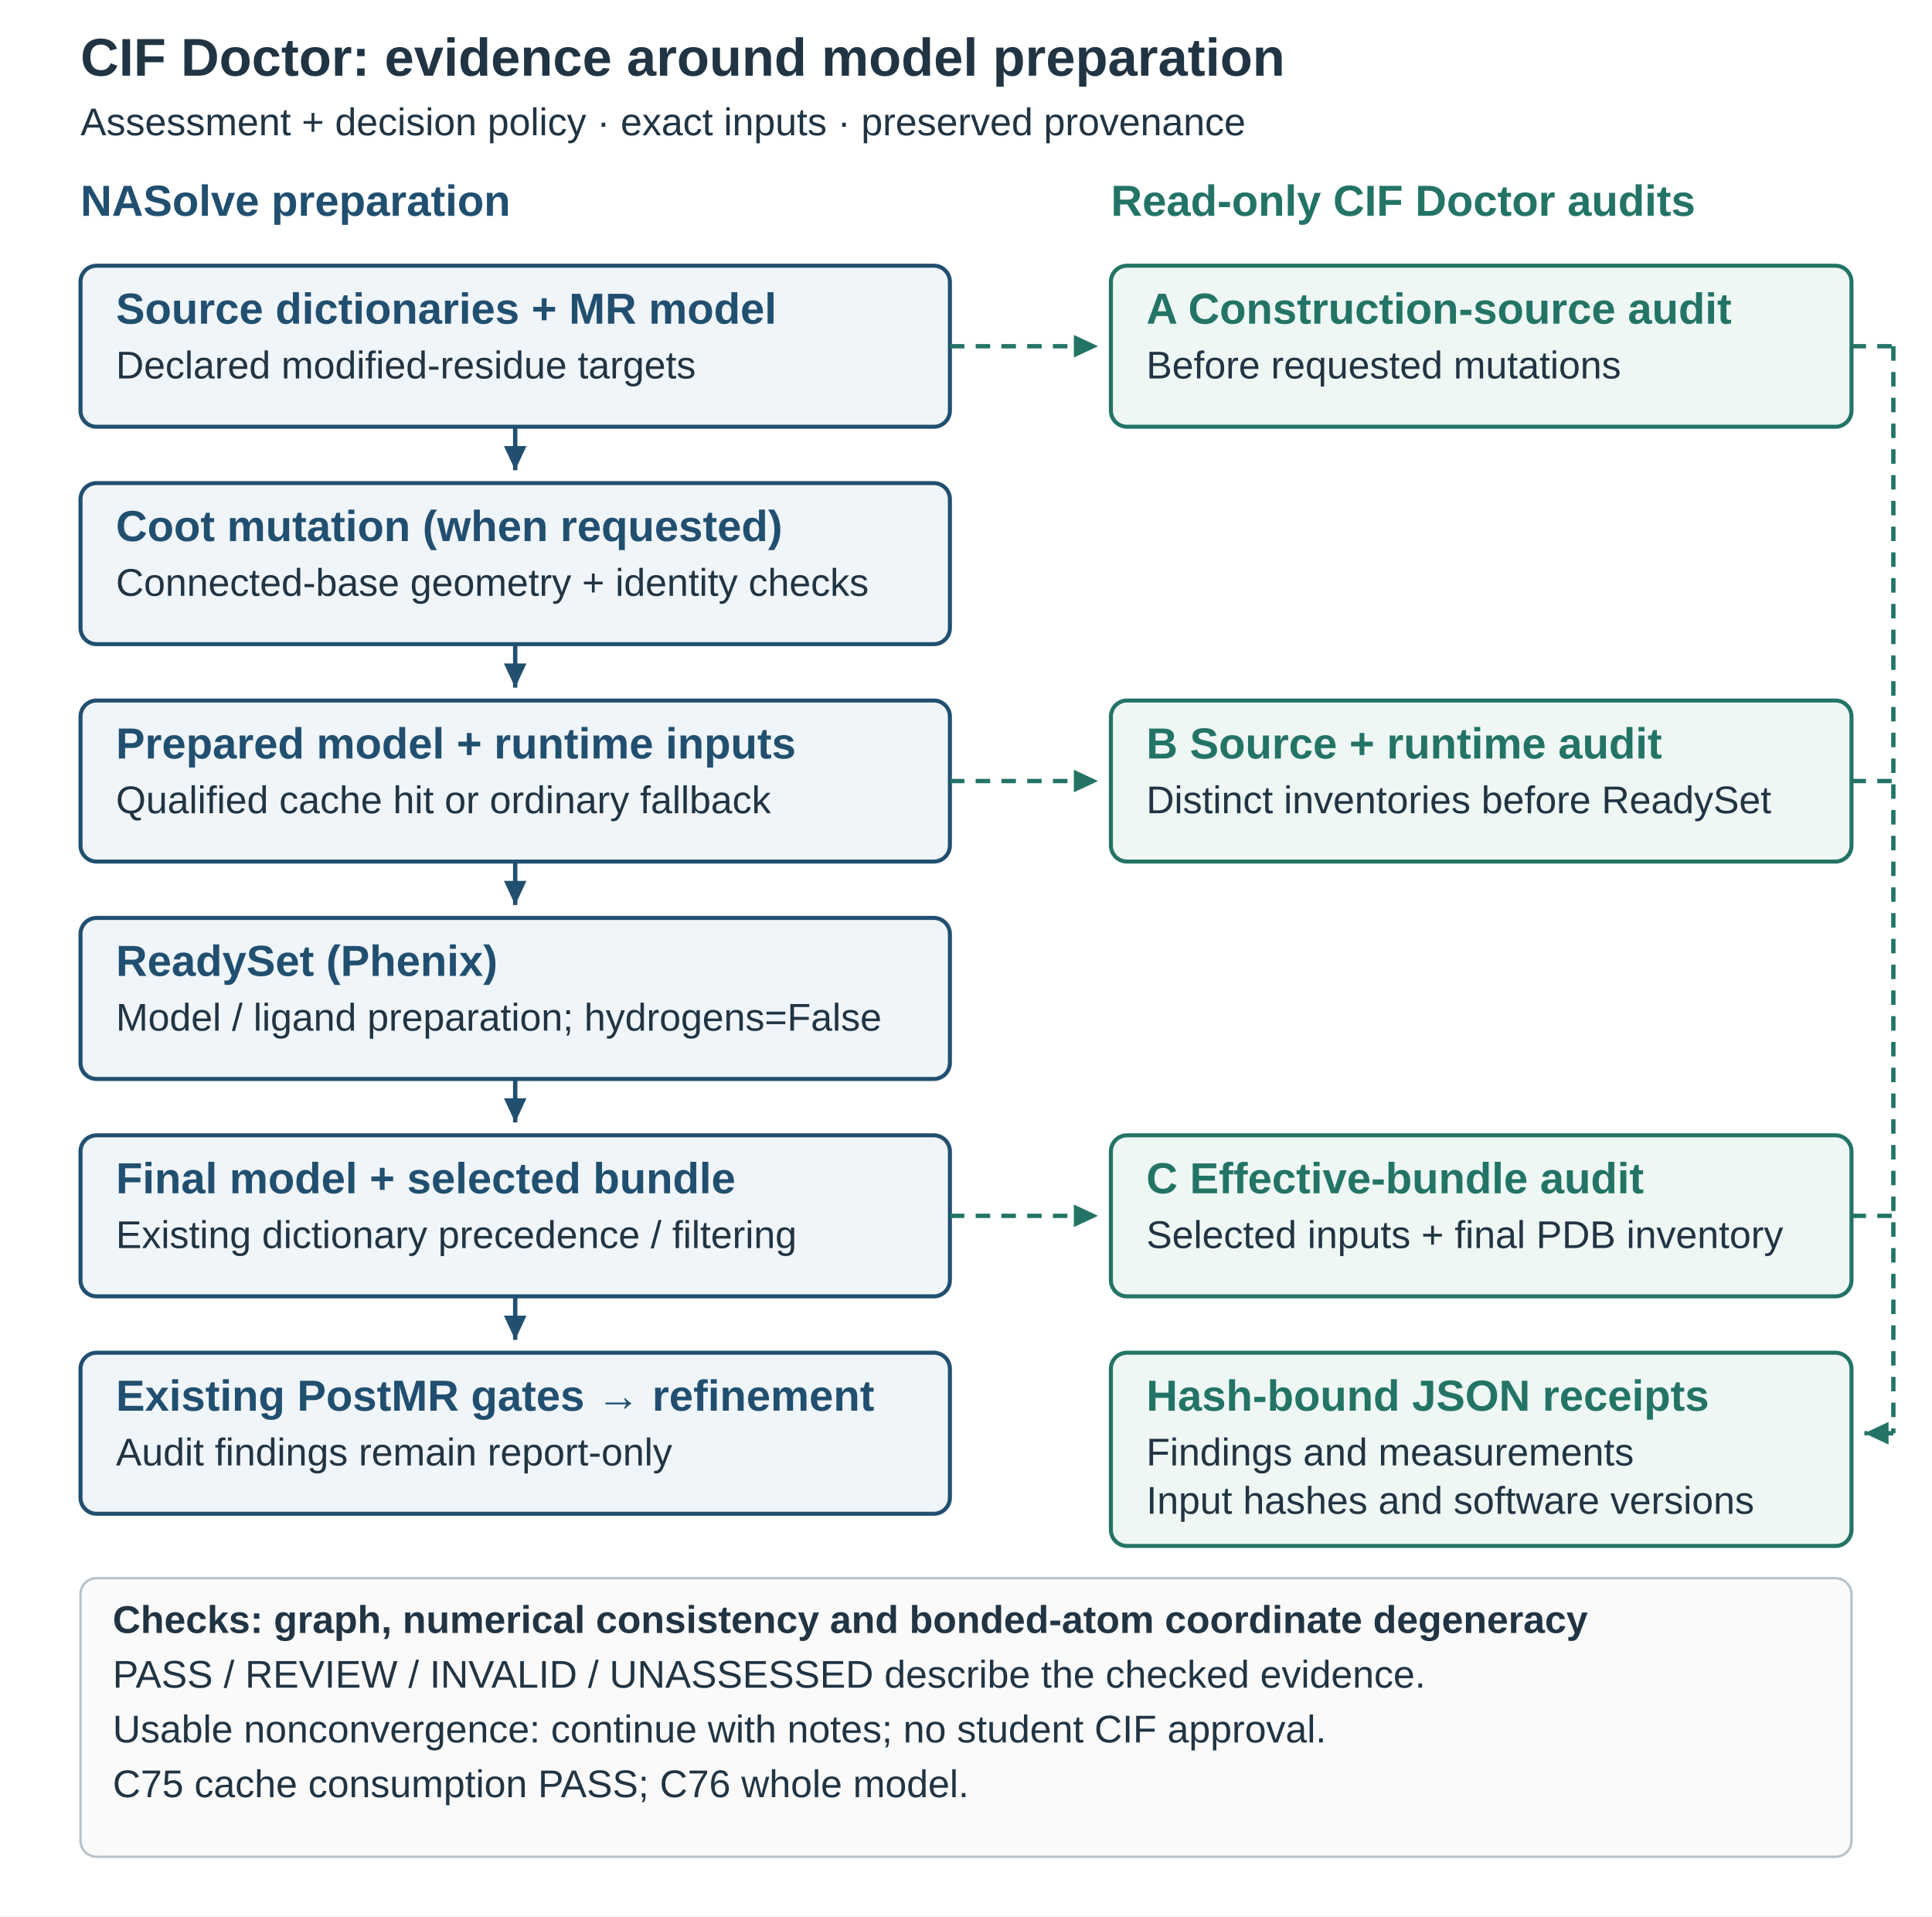
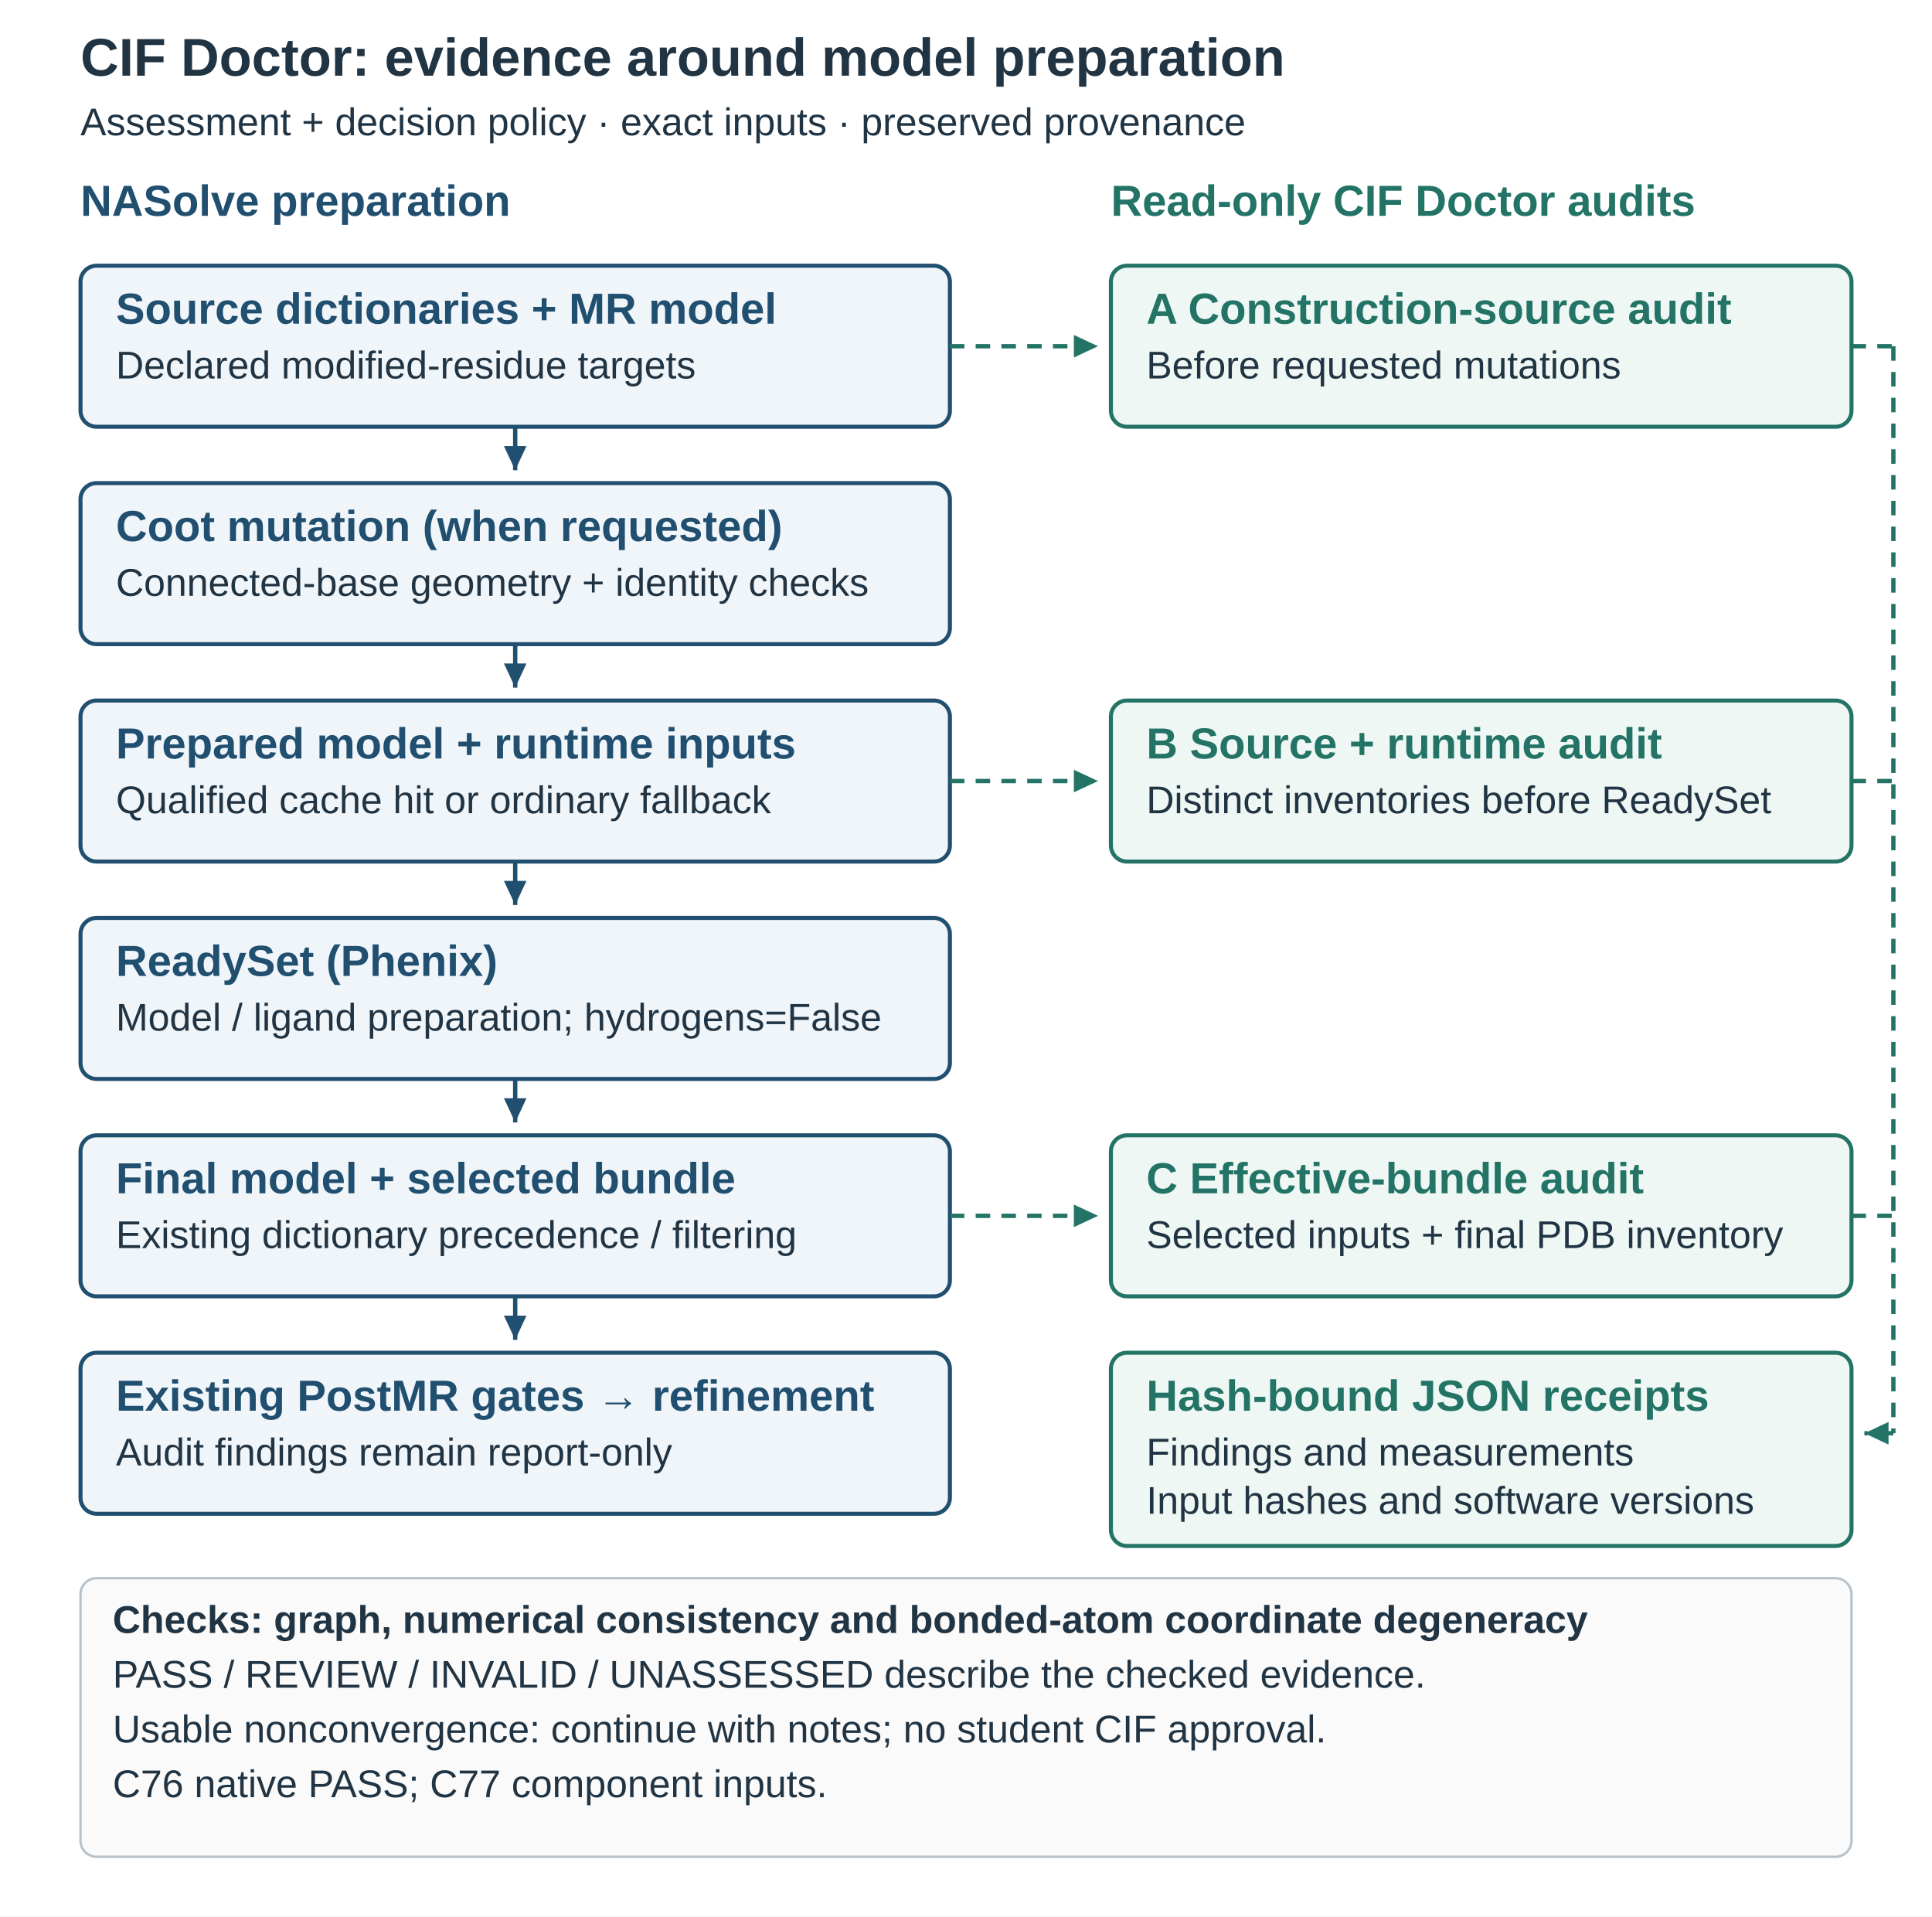
<svg xmlns="http://www.w3.org/2000/svg" width="180mm" height="178.5mm" viewBox="0 0 1200 1190" role="img" aria-labelledby="title description">
  <rect width="1200" height="1190" fill="white" />
  <text x="50" y="47" font-family="Arial, Helvetica, sans-serif" font-size="33" font-weight="bold" fill="#213443" text-anchor="start">CIF Doctor: evidence around model preparation</text>
  <text x="50" y="84" font-family="Arial, Helvetica, sans-serif" font-size="24" font-weight="normal" fill="#213443" text-anchor="start">Assessment + decision policy · exact inputs · preserved provenance</text>
  <text x="50" y="134" font-family="Arial, Helvetica, sans-serif" font-size="27" font-weight="bold" fill="#214f70" text-anchor="start">NASolve preparation</text>
  <text x="690" y="134" font-family="Arial, Helvetica, sans-serif" font-size="27" font-weight="bold" fill="#237466" text-anchor="start">Read-only CIF Doctor audits</text>
  <g id="source-inputs">
    <rect x="50" y="165" width="540" height="100" rx="10" fill="#f0f5f9" stroke="#214f70" stroke-width="2.5" />
    <text x="72" y="201" font-family="Arial, Helvetica, sans-serif" font-size="27" font-weight="bold" fill="#214f70" text-anchor="start">Source dictionaries + MR model</text>
    <text x="72" y="235" font-family="Arial, Helvetica, sans-serif" font-size="24" font-weight="normal" fill="#213443" text-anchor="start">Declared modified-residue targets</text>
  </g>
  <g id="coot-mutation">
    <rect x="50" y="300" width="540" height="100" rx="10" fill="#f0f5f9" stroke="#214f70" stroke-width="2.5" />
    <text x="72" y="336" font-family="Arial, Helvetica, sans-serif" font-size="27" font-weight="bold" fill="#214f70" text-anchor="start">Coot mutation (when requested)</text>
    <text x="72" y="370" font-family="Arial, Helvetica, sans-serif" font-size="24" font-weight="normal" fill="#213443" text-anchor="start">Connected-base geometry + identity checks</text>
  </g>
  <g id="prepared-inputs">
    <rect x="50" y="435" width="540" height="100" rx="10" fill="#f0f5f9" stroke="#214f70" stroke-width="2.5" />
    <text x="72" y="471" font-family="Arial, Helvetica, sans-serif" font-size="27" font-weight="bold" fill="#214f70" text-anchor="start">Prepared model + runtime inputs</text>
    <text x="72" y="505" font-family="Arial, Helvetica, sans-serif" font-size="24" font-weight="normal" fill="#213443" text-anchor="start">Qualified cache hit or ordinary fallback</text>
  </g>
  <g id="readyset">
    <rect x="50" y="570" width="540" height="100" rx="10" fill="#f0f5f9" stroke="#214f70" stroke-width="2.5" />
    <text x="72" y="606" font-family="Arial, Helvetica, sans-serif" font-size="27" font-weight="bold" fill="#214f70" text-anchor="start">ReadySet (Phenix)</text>
    <text x="72" y="640" font-family="Arial, Helvetica, sans-serif" font-size="24" font-weight="normal" fill="#213443" text-anchor="start">Model / ligand preparation; hydrogens=False</text>
  </g>
  <g id="effective-inputs">
    <rect x="50" y="705" width="540" height="100" rx="10" fill="#f0f5f9" stroke="#214f70" stroke-width="2.5" />
    <text x="72" y="741" font-family="Arial, Helvetica, sans-serif" font-size="27" font-weight="bold" fill="#214f70" text-anchor="start">Final model + selected bundle</text>
    <text x="72" y="775" font-family="Arial, Helvetica, sans-serif" font-size="24" font-weight="normal" fill="#213443" text-anchor="start">Existing dictionary precedence / filtering</text>
  </g>
  <g id="postmr-gates">
    <rect x="50" y="840" width="540" height="100" rx="10" fill="#f0f5f9" stroke="#214f70" stroke-width="2.5" />
    <text x="72" y="876" font-family="Arial, Helvetica, sans-serif" font-size="27" font-weight="bold" fill="#214f70" text-anchor="start">Existing PostMR gates → refinement</text>
    <text x="72" y="910" font-family="Arial, Helvetica, sans-serif" font-size="24" font-weight="normal" fill="#213443" text-anchor="start">Audit findings remain report-only</text>
  </g>
  <g id="preparation-flow-0">
    <path d="M 320.0 265.0 L 320.0 292.0" fill="none" stroke="#214f70" stroke-width="2.7" />
    <polygon points="320.0,292.0 313.0,277.0 327.0,277.0" fill="#214f70" />
  </g>
  <g id="preparation-flow-1">
    <path d="M 320.0 400.0 L 320.0 427.0" fill="none" stroke="#214f70" stroke-width="2.7" />
    <polygon points="320.0,427.0 313.0,412.0 327.0,412.0" fill="#214f70" />
  </g>
  <g id="preparation-flow-2">
    <path d="M 320.0 535.0 L 320.0 562.0" fill="none" stroke="#214f70" stroke-width="2.7" />
    <polygon points="320.0,562.0 313.0,547.0 327.0,547.0" fill="#214f70" />
  </g>
  <g id="preparation-flow-3">
    <path d="M 320.0 670.0 L 320.0 697.0" fill="none" stroke="#214f70" stroke-width="2.7" />
    <polygon points="320.0,697.0 313.0,682.0 327.0,682.0" fill="#214f70" />
  </g>
  <g id="preparation-flow-4">
    <path d="M 320.0 805.0 L 320.0 832.0" fill="none" stroke="#214f70" stroke-width="2.7" />
    <polygon points="320.0,832.0 313.0,817.0 327.0,817.0" fill="#214f70" />
  </g>
  <g id="mutation-audit">
    <rect x="690" y="165" width="460" height="100" rx="10" fill="#eef7f3" stroke="#237466" stroke-width="2.5" />
    <text x="712" y="201" font-family="Arial, Helvetica, sans-serif" font-size="27" font-weight="bold" fill="#237466" text-anchor="start">A  Construction-source audit</text>
    <text x="712" y="235" font-family="Arial, Helvetica, sans-serif" font-size="24" font-weight="normal" fill="#213443" text-anchor="start">Before requested mutations</text>
  </g>
  <g id="audit-branch-mutation-audit">
    <path d="M 590.0 215.0 L 599.0 215.0" fill="none" stroke="#237466" stroke-width="2.7" />
    <path d="M 606.0 215.0 L 615.0 215.0" fill="none" stroke="#237466" stroke-width="2.7" />
    <path d="M 622.0 215.0 L 631.0 215.0" fill="none" stroke="#237466" stroke-width="2.7" />
    <path d="M 638.0 215.0 L 647.0 215.0" fill="none" stroke="#237466" stroke-width="2.7" />
    <path d="M 654.0 215.0 L 663.0 215.0" fill="none" stroke="#237466" stroke-width="2.7" />
    <path d="M 670.0 215.0 L 679.0 215.0" fill="none" stroke="#237466" stroke-width="2.7" />
    <polygon points="682.0,215.0 667.0,222.0 667.0,208.0" fill="#237466" />
  </g>
  <g id="source-runtime-audit">
    <rect x="690" y="435" width="460" height="100" rx="10" fill="#eef7f3" stroke="#237466" stroke-width="2.5" />
    <text x="712" y="471" font-family="Arial, Helvetica, sans-serif" font-size="27" font-weight="bold" fill="#237466" text-anchor="start">B  Source + runtime audit</text>
    <text x="712" y="505" font-family="Arial, Helvetica, sans-serif" font-size="24" font-weight="normal" fill="#213443" text-anchor="start">Distinct inventories before ReadySet</text>
  </g>
  <g id="audit-branch-source-runtime-audit">
    <path d="M 590.0 485.0 L 599.0 485.0" fill="none" stroke="#237466" stroke-width="2.7" />
    <path d="M 606.0 485.0 L 615.0 485.0" fill="none" stroke="#237466" stroke-width="2.7" />
    <path d="M 622.0 485.0 L 631.0 485.0" fill="none" stroke="#237466" stroke-width="2.7" />
    <path d="M 638.0 485.0 L 647.0 485.0" fill="none" stroke="#237466" stroke-width="2.7" />
    <path d="M 654.0 485.0 L 663.0 485.0" fill="none" stroke="#237466" stroke-width="2.7" />
    <path d="M 670.0 485.0 L 679.0 485.0" fill="none" stroke="#237466" stroke-width="2.7" />
    <polygon points="682.0,485.0 667.0,492.0 667.0,478.0" fill="#237466" />
  </g>
  <g id="effective-audit">
    <rect x="690" y="705" width="460" height="100" rx="10" fill="#eef7f3" stroke="#237466" stroke-width="2.5" />
    <text x="712" y="741" font-family="Arial, Helvetica, sans-serif" font-size="27" font-weight="bold" fill="#237466" text-anchor="start">C  Effective-bundle audit</text>
    <text x="712" y="775" font-family="Arial, Helvetica, sans-serif" font-size="24" font-weight="normal" fill="#213443" text-anchor="start">Selected inputs + final PDB inventory</text>
  </g>
  <g id="audit-branch-effective-audit">
    <path d="M 590.0 755.0 L 599.0 755.0" fill="none" stroke="#237466" stroke-width="2.7" />
    <path d="M 606.0 755.0 L 615.0 755.0" fill="none" stroke="#237466" stroke-width="2.7" />
    <path d="M 622.0 755.0 L 631.0 755.0" fill="none" stroke="#237466" stroke-width="2.7" />
    <path d="M 638.0 755.0 L 647.0 755.0" fill="none" stroke="#237466" stroke-width="2.7" />
    <path d="M 654.0 755.0 L 663.0 755.0" fill="none" stroke="#237466" stroke-width="2.7" />
    <path d="M 670.0 755.0 L 679.0 755.0" fill="none" stroke="#237466" stroke-width="2.7" />
    <polygon points="682.0,755.0 667.0,762.0 667.0,748.0" fill="#237466" />
  </g>
  <g id="json-receipts">
    <rect x="690" y="840" width="460" height="120" rx="10" fill="#eef7f3" stroke="#237466" stroke-width="2.5" />
    <text x="712" y="876" font-family="Arial, Helvetica, sans-serif" font-size="27" font-weight="bold" fill="#237466" text-anchor="start">Hash-bound JSON receipts</text>
    <text x="712" y="910" font-family="Arial, Helvetica, sans-serif" font-size="24" font-weight="normal" fill="#213443" text-anchor="start">Findings and measurements</text>
    <text x="712" y="940" font-family="Arial, Helvetica, sans-serif" font-size="24" font-weight="normal" fill="#213443" text-anchor="start">Input hashes and software versions</text>
  </g>
  <g id="mutation-to-receipts">
    <path d="M 1150.0 215.0 L 1159.0 215.0" fill="none" stroke="#237466" stroke-width="2.7" />
    <path d="M 1166.0 215.0 L 1175.0 215.0" fill="none" stroke="#237466" stroke-width="2.7" />
    <path d="M 1176.0 215.0 L 1176.0 224.0" fill="none" stroke="#237466" stroke-width="2.7" />
    <path d="M 1176.0 231.0 L 1176.0 240.0" fill="none" stroke="#237466" stroke-width="2.7" />
    <path d="M 1176.0 247.0 L 1176.0 256.0" fill="none" stroke="#237466" stroke-width="2.7" />
    <path d="M 1176.0 263.0 L 1176.0 272.0" fill="none" stroke="#237466" stroke-width="2.7" />
    <path d="M 1176.0 279.0 L 1176.0 288.0" fill="none" stroke="#237466" stroke-width="2.7" />
    <path d="M 1176.0 295.0 L 1176.0 304.0" fill="none" stroke="#237466" stroke-width="2.7" />
    <path d="M 1176.0 311.0 L 1176.0 320.0" fill="none" stroke="#237466" stroke-width="2.7" />
    <path d="M 1176.0 327.0 L 1176.0 336.0" fill="none" stroke="#237466" stroke-width="2.7" />
    <path d="M 1176.0 343.0 L 1176.0 352.0" fill="none" stroke="#237466" stroke-width="2.7" />
    <path d="M 1176.0 359.0 L 1176.0 368.0" fill="none" stroke="#237466" stroke-width="2.7" />
    <path d="M 1176.0 375.0 L 1176.0 384.0" fill="none" stroke="#237466" stroke-width="2.7" />
    <path d="M 1176.0 391.0 L 1176.0 400.0" fill="none" stroke="#237466" stroke-width="2.7" />
    <path d="M 1176.0 407.0 L 1176.0 416.0" fill="none" stroke="#237466" stroke-width="2.7" />
    <path d="M 1176.0 423.0 L 1176.0 432.0" fill="none" stroke="#237466" stroke-width="2.7" />
    <path d="M 1176.0 439.0 L 1176.0 448.0" fill="none" stroke="#237466" stroke-width="2.7" />
    <path d="M 1176.0 455.0 L 1176.0 464.0" fill="none" stroke="#237466" stroke-width="2.7" />
    <path d="M 1176.0 471.0 L 1176.0 480.0" fill="none" stroke="#237466" stroke-width="2.7" />
    <path d="M 1176.0 487.0 L 1176.0 496.0" fill="none" stroke="#237466" stroke-width="2.7" />
    <path d="M 1176.0 503.0 L 1176.0 512.0" fill="none" stroke="#237466" stroke-width="2.7" />
    <path d="M 1176.0 519.0 L 1176.0 528.0" fill="none" stroke="#237466" stroke-width="2.7" />
    <path d="M 1176.0 535.0 L 1176.0 544.0" fill="none" stroke="#237466" stroke-width="2.7" />
    <path d="M 1176.0 551.0 L 1176.0 560.0" fill="none" stroke="#237466" stroke-width="2.7" />
    <path d="M 1176.0 567.0 L 1176.0 576.0" fill="none" stroke="#237466" stroke-width="2.7" />
    <path d="M 1176.0 583.0 L 1176.0 592.0" fill="none" stroke="#237466" stroke-width="2.7" />
    <path d="M 1176.0 599.0 L 1176.0 608.0" fill="none" stroke="#237466" stroke-width="2.7" />
    <path d="M 1176.0 615.0 L 1176.0 624.0" fill="none" stroke="#237466" stroke-width="2.7" />
    <path d="M 1176.0 631.0 L 1176.0 640.0" fill="none" stroke="#237466" stroke-width="2.7" />
    <path d="M 1176.0 647.0 L 1176.0 656.0" fill="none" stroke="#237466" stroke-width="2.7" />
    <path d="M 1176.0 663.0 L 1176.0 672.0" fill="none" stroke="#237466" stroke-width="2.7" />
    <path d="M 1176.0 679.0 L 1176.0 688.0" fill="none" stroke="#237466" stroke-width="2.7" />
    <path d="M 1176.0 695.0 L 1176.0 704.0" fill="none" stroke="#237466" stroke-width="2.7" />
    <path d="M 1176.0 711.0 L 1176.0 720.0" fill="none" stroke="#237466" stroke-width="2.7" />
    <path d="M 1176.0 727.0 L 1176.0 736.0" fill="none" stroke="#237466" stroke-width="2.7" />
    <path d="M 1176.0 743.0 L 1176.0 752.0" fill="none" stroke="#237466" stroke-width="2.7" />
    <path d="M 1176.0 759.0 L 1176.0 768.0" fill="none" stroke="#237466" stroke-width="2.7" />
    <path d="M 1176.0 775.0 L 1176.0 784.0" fill="none" stroke="#237466" stroke-width="2.7" />
    <path d="M 1176.0 791.0 L 1176.0 800.0" fill="none" stroke="#237466" stroke-width="2.7" />
    <path d="M 1176.0 807.0 L 1176.0 816.0" fill="none" stroke="#237466" stroke-width="2.7" />
    <path d="M 1176.0 823.0 L 1176.0 832.0" fill="none" stroke="#237466" stroke-width="2.7" />
    <path d="M 1176.0 839.0 L 1176.0 848.0" fill="none" stroke="#237466" stroke-width="2.7" />
    <path d="M 1176.0 855.0 L 1176.0 864.0" fill="none" stroke="#237466" stroke-width="2.7" />
    <path d="M 1176.0 871.0 L 1176.0 880.0" fill="none" stroke="#237466" stroke-width="2.7" />
    <path d="M 1176.0 887.0 L 1176.0 890.0" fill="none" stroke="#237466" stroke-width="2.7" />
    <path d="M 1176.0 890.0 L 1167.0 890.0" fill="none" stroke="#237466" stroke-width="2.7" />
    <path d="M 1160.0 890.0 L 1158.0 890.0" fill="none" stroke="#237466" stroke-width="2.7" />
    <polygon points="1158.0,890.0 1173.0,883.0 1173.0,897.0" fill="#237466" />
  </g>
  <g id="source-to-receipts">
    <path d="M 1150.0 485.0 L 1159.0 485.0" fill="none" stroke="#237466" stroke-width="2.7" />
    <path d="M 1166.0 485.0 L 1175.0 485.0" fill="none" stroke="#237466" stroke-width="2.7" />
  </g>
  <g id="effective-to-receipts">
    <path d="M 1150.0 755.0 L 1159.0 755.0" fill="none" stroke="#237466" stroke-width="2.7" />
    <path d="M 1166.0 755.0 L 1175.0 755.0" fill="none" stroke="#237466" stroke-width="2.7" />
  </g>
  <g id="scope-notes">
    <rect x="50" y="980" width="1100" height="173" rx="10" fill="#fafafa" stroke="#b7c2ca" stroke-width="1.5" />
    <text x="70" y="1014" font-family="Arial, Helvetica, sans-serif" font-size="24" font-weight="bold" fill="#213443" text-anchor="start">Checks: graph, numerical consistency and bonded-atom coordinate degeneracy</text>
    <text x="70" y="1048" font-family="Arial, Helvetica, sans-serif" font-size="24" font-weight="normal" fill="#213443" text-anchor="start">PASS / REVIEW / INVALID / UNASSESSED describe the checked evidence.</text>
    <text x="70" y="1082" font-family="Arial, Helvetica, sans-serif" font-size="24" font-weight="normal" fill="#213443" text-anchor="start">Usable nonconvergence: continue with notes; no student CIF approval.</text>
-     <text x="70" y="1116" font-family="Arial, Helvetica, sans-serif" font-size="24" font-weight="normal" fill="#213443" text-anchor="start">C75 cache consumption PASS; C76 whole model.</text>
+     <text x="70" y="1116" font-family="Arial, Helvetica, sans-serif" font-size="24" font-weight="normal" fill="#213443" text-anchor="start">C76 native PASS; C77 component inputs.</text>
  </g>
</svg>
